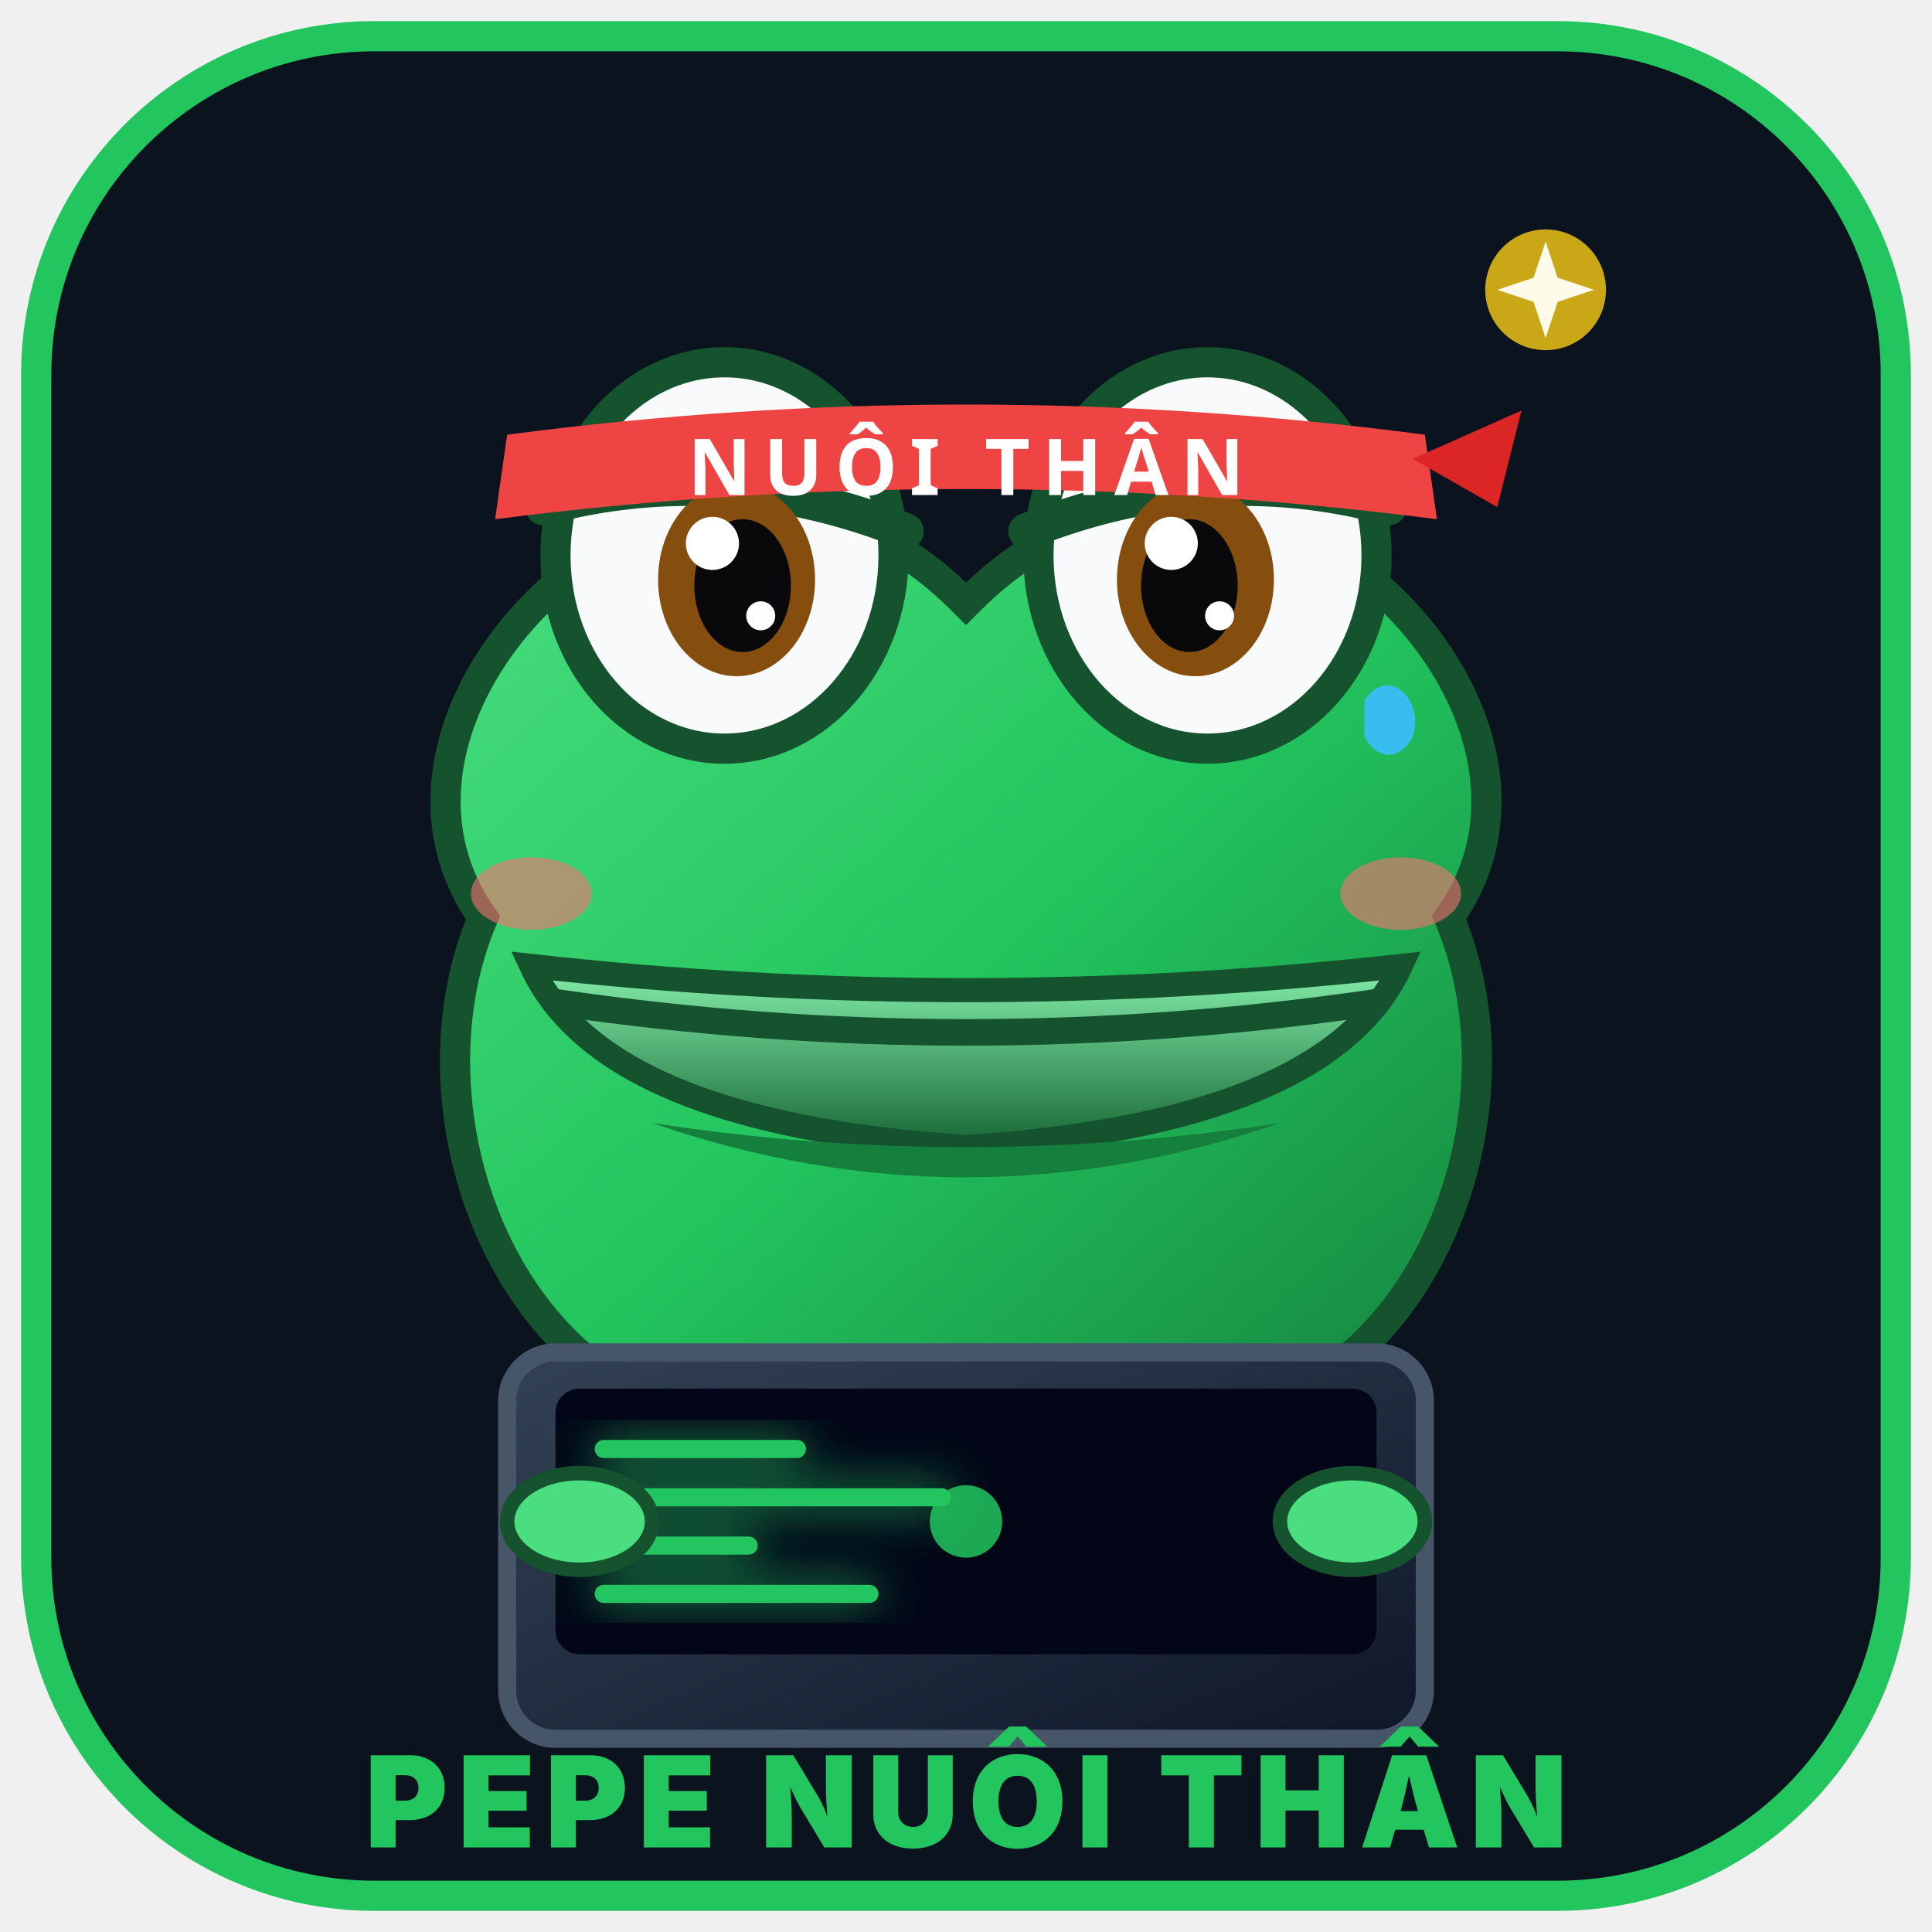
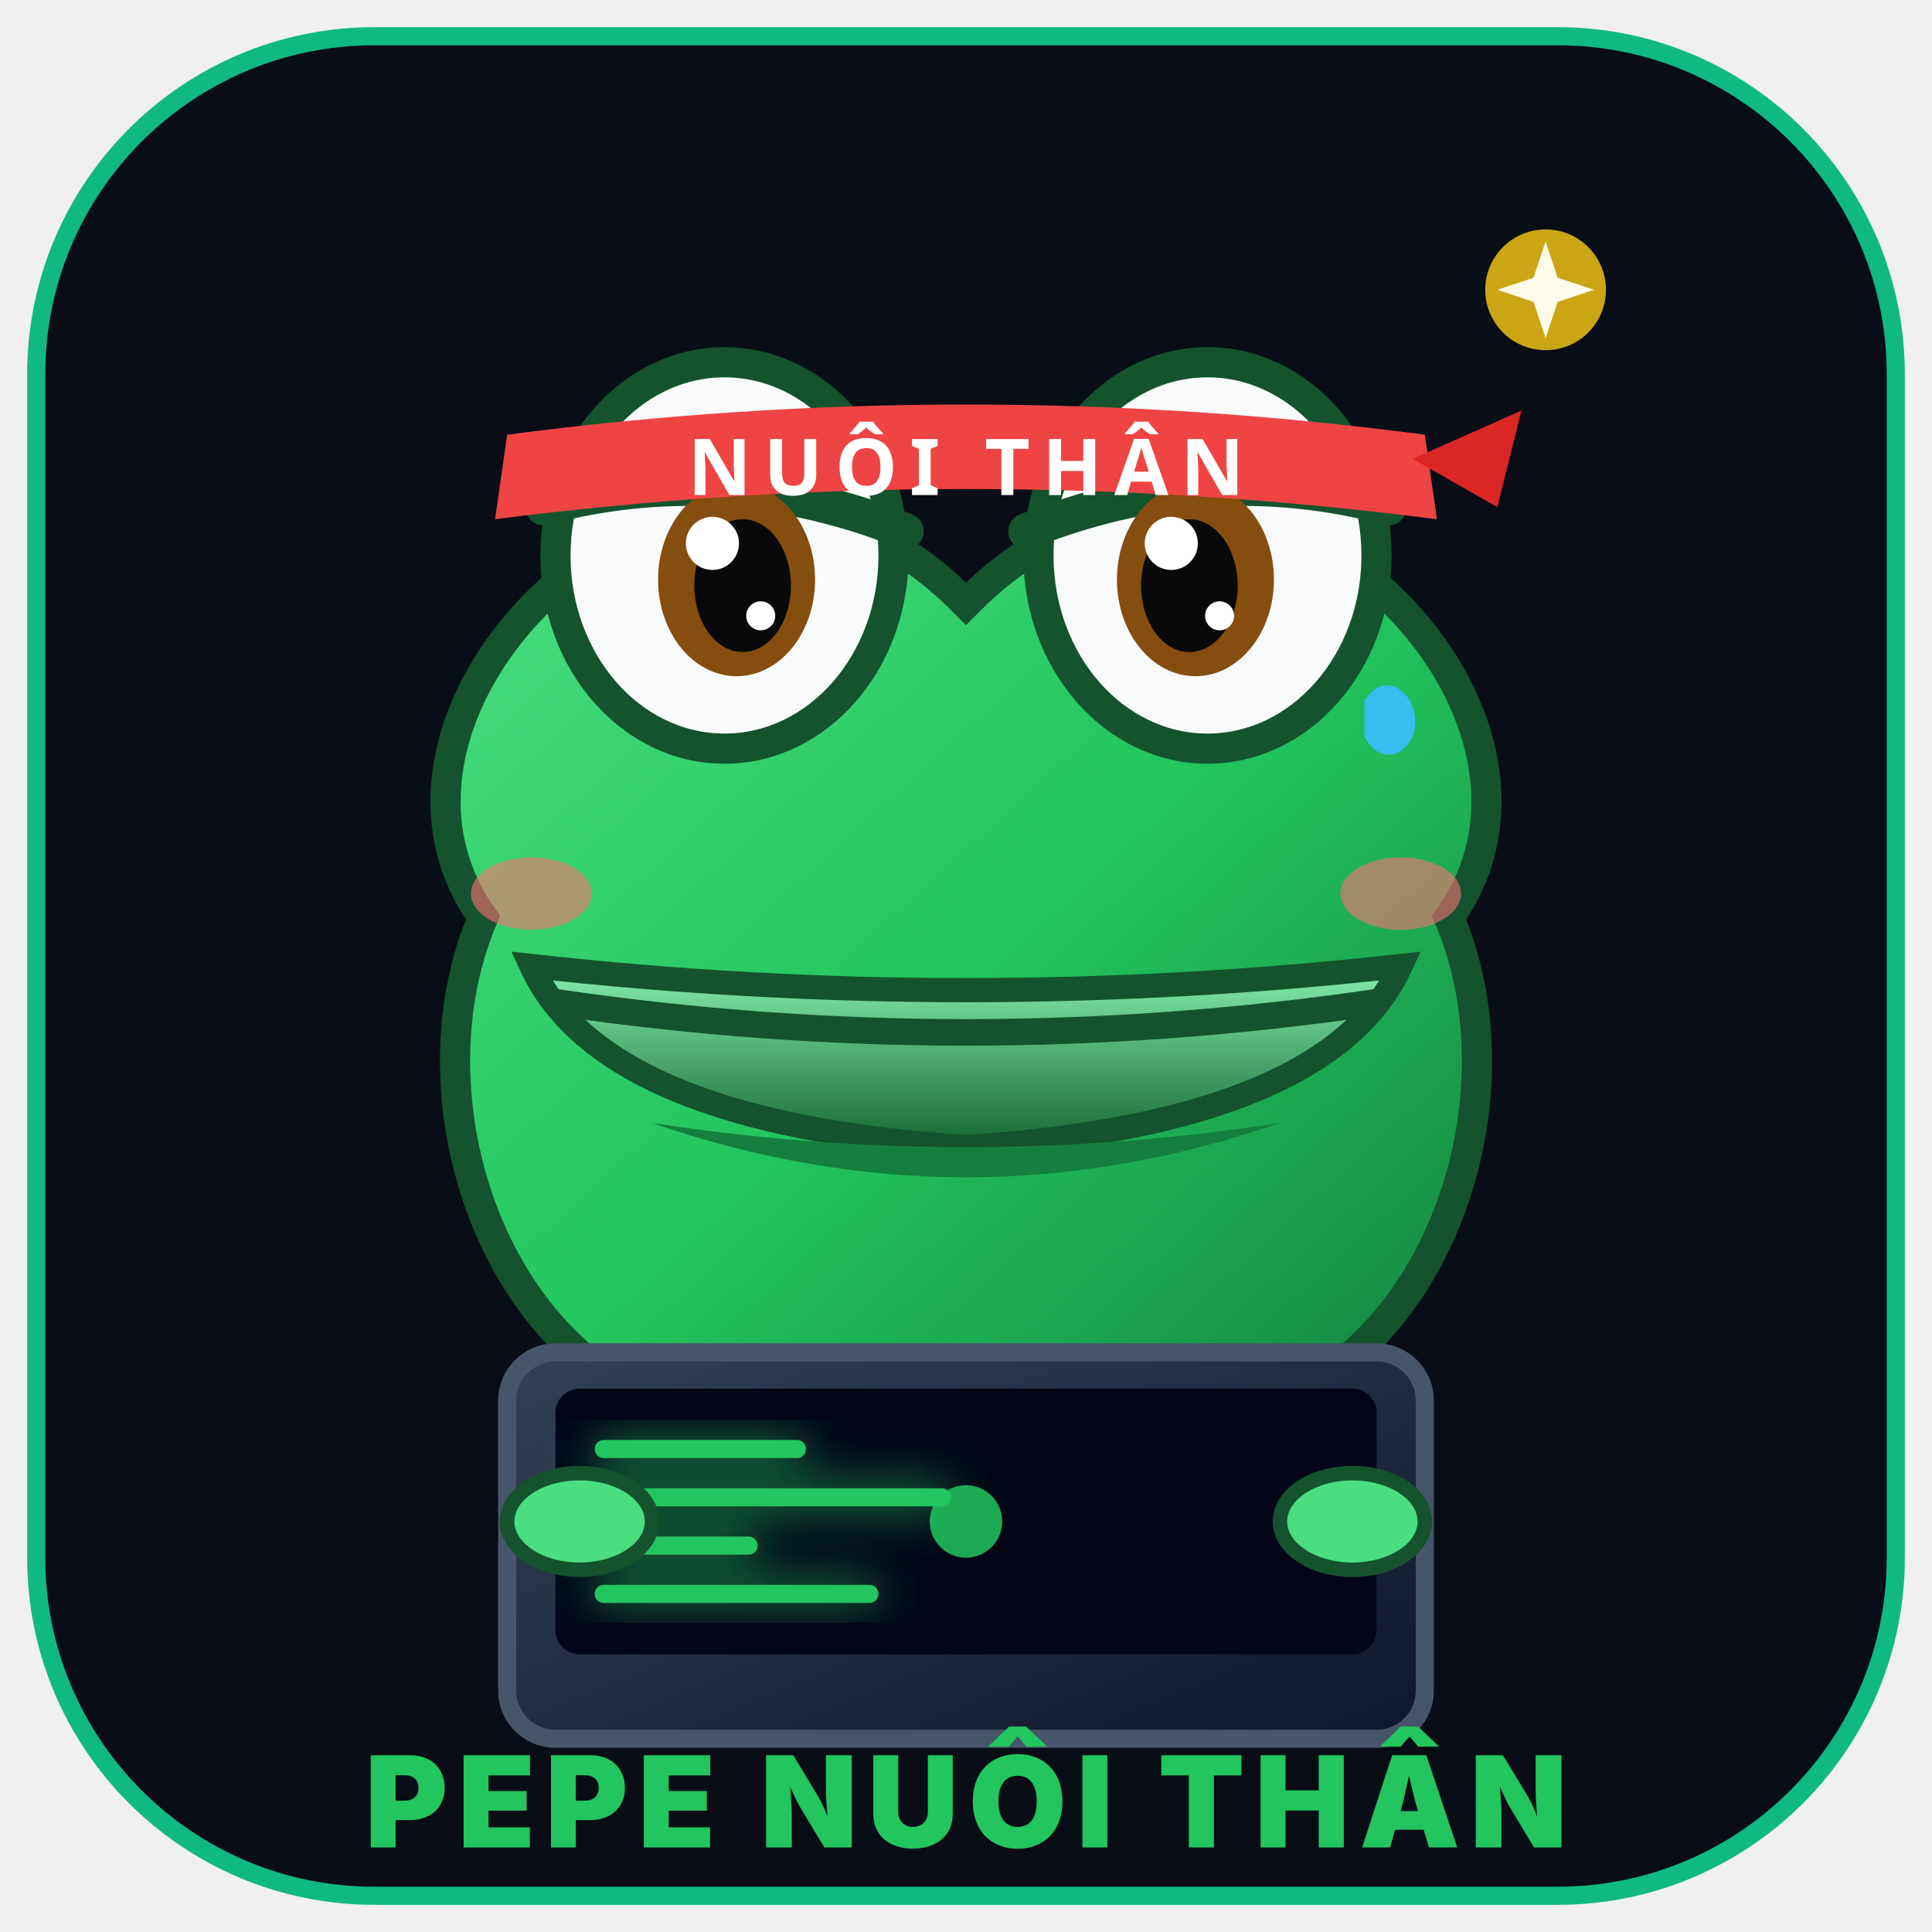
<svg xmlns="http://www.w3.org/2000/svg" viewBox="0 0 160 160" width="100%" height="100%" role="img" aria-label="Linh vật Ếch Pepe đang cày cuốc kiếm tiền nuôi thân">
  <defs>
    <linearGradient id="pepeSkin" x1="0%" y1="0%" x2="100%" y2="100%">
      <stop offset="0%" stop-color="#4ade80" />
      <stop offset="50%" stop-color="#22c55e" />
      <stop offset="100%" stop-color="#15803d" />
    </linearGradient>
    <linearGradient id="pepeLip" x1="0%" y1="0%" x2="0%" y2="100%">
      <stop offset="0%" stop-color="#86efac" />
      <stop offset="100%" stop-color="#166534" />
    </linearGradient>
    <linearGradient id="laptopGrad" x1="0%" y1="0%" x2="100%" y2="100%">
      <stop offset="0%" stop-color="#334155" />
      <stop offset="100%" stop-color="#0f172a" />
    </linearGradient>
    <filter id="screenGlow" x="-20%" y="-20%" width="140%" height="140%">
      <feGaussianBlur stdDeviation="2" result="blur" />
      <feComposite in="SourceGraphic" in2="blur" operator="over" />
    </filter>
  </defs>
-   <rect x="3" y="3" width="154" height="154" rx="28" fill="#0b131e" stroke="#22c55e" stroke-width="2.5" />
+   <rect x="3" y="3" width="154" height="154" rx="28" fill="#080d16" stroke="#10b981" stroke-width="1.5" />
  <g class="mascot-bob">
    <path d="M 40 76 C 30 62 46 42 62 42 C 72 42 78 48 80 50 C 82 48 88 42 98 42 C 114 42 130 62 120 76 C 126 90 120 110 106 116 C 94 121 66 121 54 116 C 40 110 34 90 40 76 Z" fill="url(#pepeSkin)" stroke="#14532d" stroke-width="2.5" />
    <ellipse cx="60" cy="46" rx="14" ry="16" fill="#f8fafc" stroke="#14532d" stroke-width="2.5" />
    <ellipse cx="100" cy="46" rx="14" ry="16" fill="#f8fafc" stroke="#14532d" stroke-width="2.5" />
    <path d="M 45 42 Q 60 38 75 44" stroke="#14532d" stroke-width="3" fill="none" stroke-linecap="round" />
    <path d="M 85 44 Q 100 38 115 42" stroke="#14532d" stroke-width="3" fill="none" stroke-linecap="round" />
    <g class="mascot-blink">
      <ellipse cx="61" cy="48" rx="6.5" ry="8" fill="#854d0e" />
      <ellipse cx="61.5" cy="48.5" rx="4" ry="5.5" fill="#09090b" />
      <circle cx="59" cy="45" r="2.2" fill="#ffffff" />
      <circle cx="63" cy="51" r="1.2" fill="#ffffff" />
      <ellipse cx="99" cy="48" rx="6.5" ry="8" fill="#854d0e" />
      <ellipse cx="98.5" cy="48.5" rx="4" ry="5.5" fill="#09090b" />
      <circle cx="97" cy="45" r="2.2" fill="#ffffff" />
      <circle cx="101" cy="51" r="1.2" fill="#ffffff" />
    </g>
    <path d="M 42 36 Q 80 31 118 36 L 119 43 Q 80 38 41 43 Z" fill="#ef4444" />
    <text x="80" y="41" font-size="6.5" font-weight="900" fill="#ffffff" text-anchor="middle" font-family="system-ui,sans-serif" letter-spacing="1">NUÔI THÂN</text>
    <path d="M 117 38 L 126 34 L 124 42 Z" fill="#dc2626" />
    <path d="M 44 80 Q 80 84 116 80 Q 110 93 80 95 Q 50 93 44 80 Z" fill="url(#pepeLip)" stroke="#14532d" stroke-width="2" />
    <path d="M 46 83 Q 80 88 114 83" stroke="#14532d" stroke-width="2.2" fill="none" stroke-linecap="round" />
    <path d="M 54 93 Q 80 102 106 93 Q 80 97 54 93 Z" fill="#15803d" />
    <ellipse cx="44" cy="74" rx="5" ry="3" fill="#f87171" opacity="0.6" />
    <ellipse cx="116" cy="74" rx="5" ry="3" fill="#f87171" opacity="0.6" />
    <g class="mascot-twinkle">
      <path d="M 113 58 C 115 55 118 58 117 61 C 116 63 114 63 113 61 Z" fill="#38bdf8" opacity="0.95" />
      <circle cx="128" cy="24" r="5" fill="#facc15" opacity="0.8" />
      <path d="M 128 20 L 129 23 L 132 24 L 129 25 L 128 28 L 127 25 L 124 24 L 127 23 Z" fill="#fffbeb" />
    </g>
    <rect x="42" y="112" width="76" height="32" rx="4" fill="url(#laptopGrad)" stroke="#475569" stroke-width="1.5" />
    <rect x="46" y="115" width="68" height="22" rx="2" fill="#020617" />
    <path d="M 50 120 L 66 120 M 50 124 L 78 124 M 50 128 L 62 128 M 50 132 L 72 132" stroke="#22c55e" stroke-width="1.5" stroke-linecap="round" filter="url(#screenGlow)" />
    <circle cx="80" cy="126" r="3" fill="#22c55e" opacity="0.85" />
    <g class="mascot-wave">
      <ellipse cx="48" cy="126" rx="6" ry="4" fill="#4ade80" stroke="#14532d" stroke-width="1.2" />
    </g>
    <g class="mascot-wave" style="animation-delay: 0.35s;">
      <ellipse cx="112" cy="126" rx="6" ry="4" fill="#4ade80" stroke="#14532d" stroke-width="1.2" />
    </g>
  </g>
  <text x="80" y="153" text-anchor="middle" font-size="10.5" font-weight="900" fill="#22c55e" font-family="system-ui,-apple-system,sans-serif" letter-spacing="0.8">PEPE NUÔI THÂN</text>
</svg>
